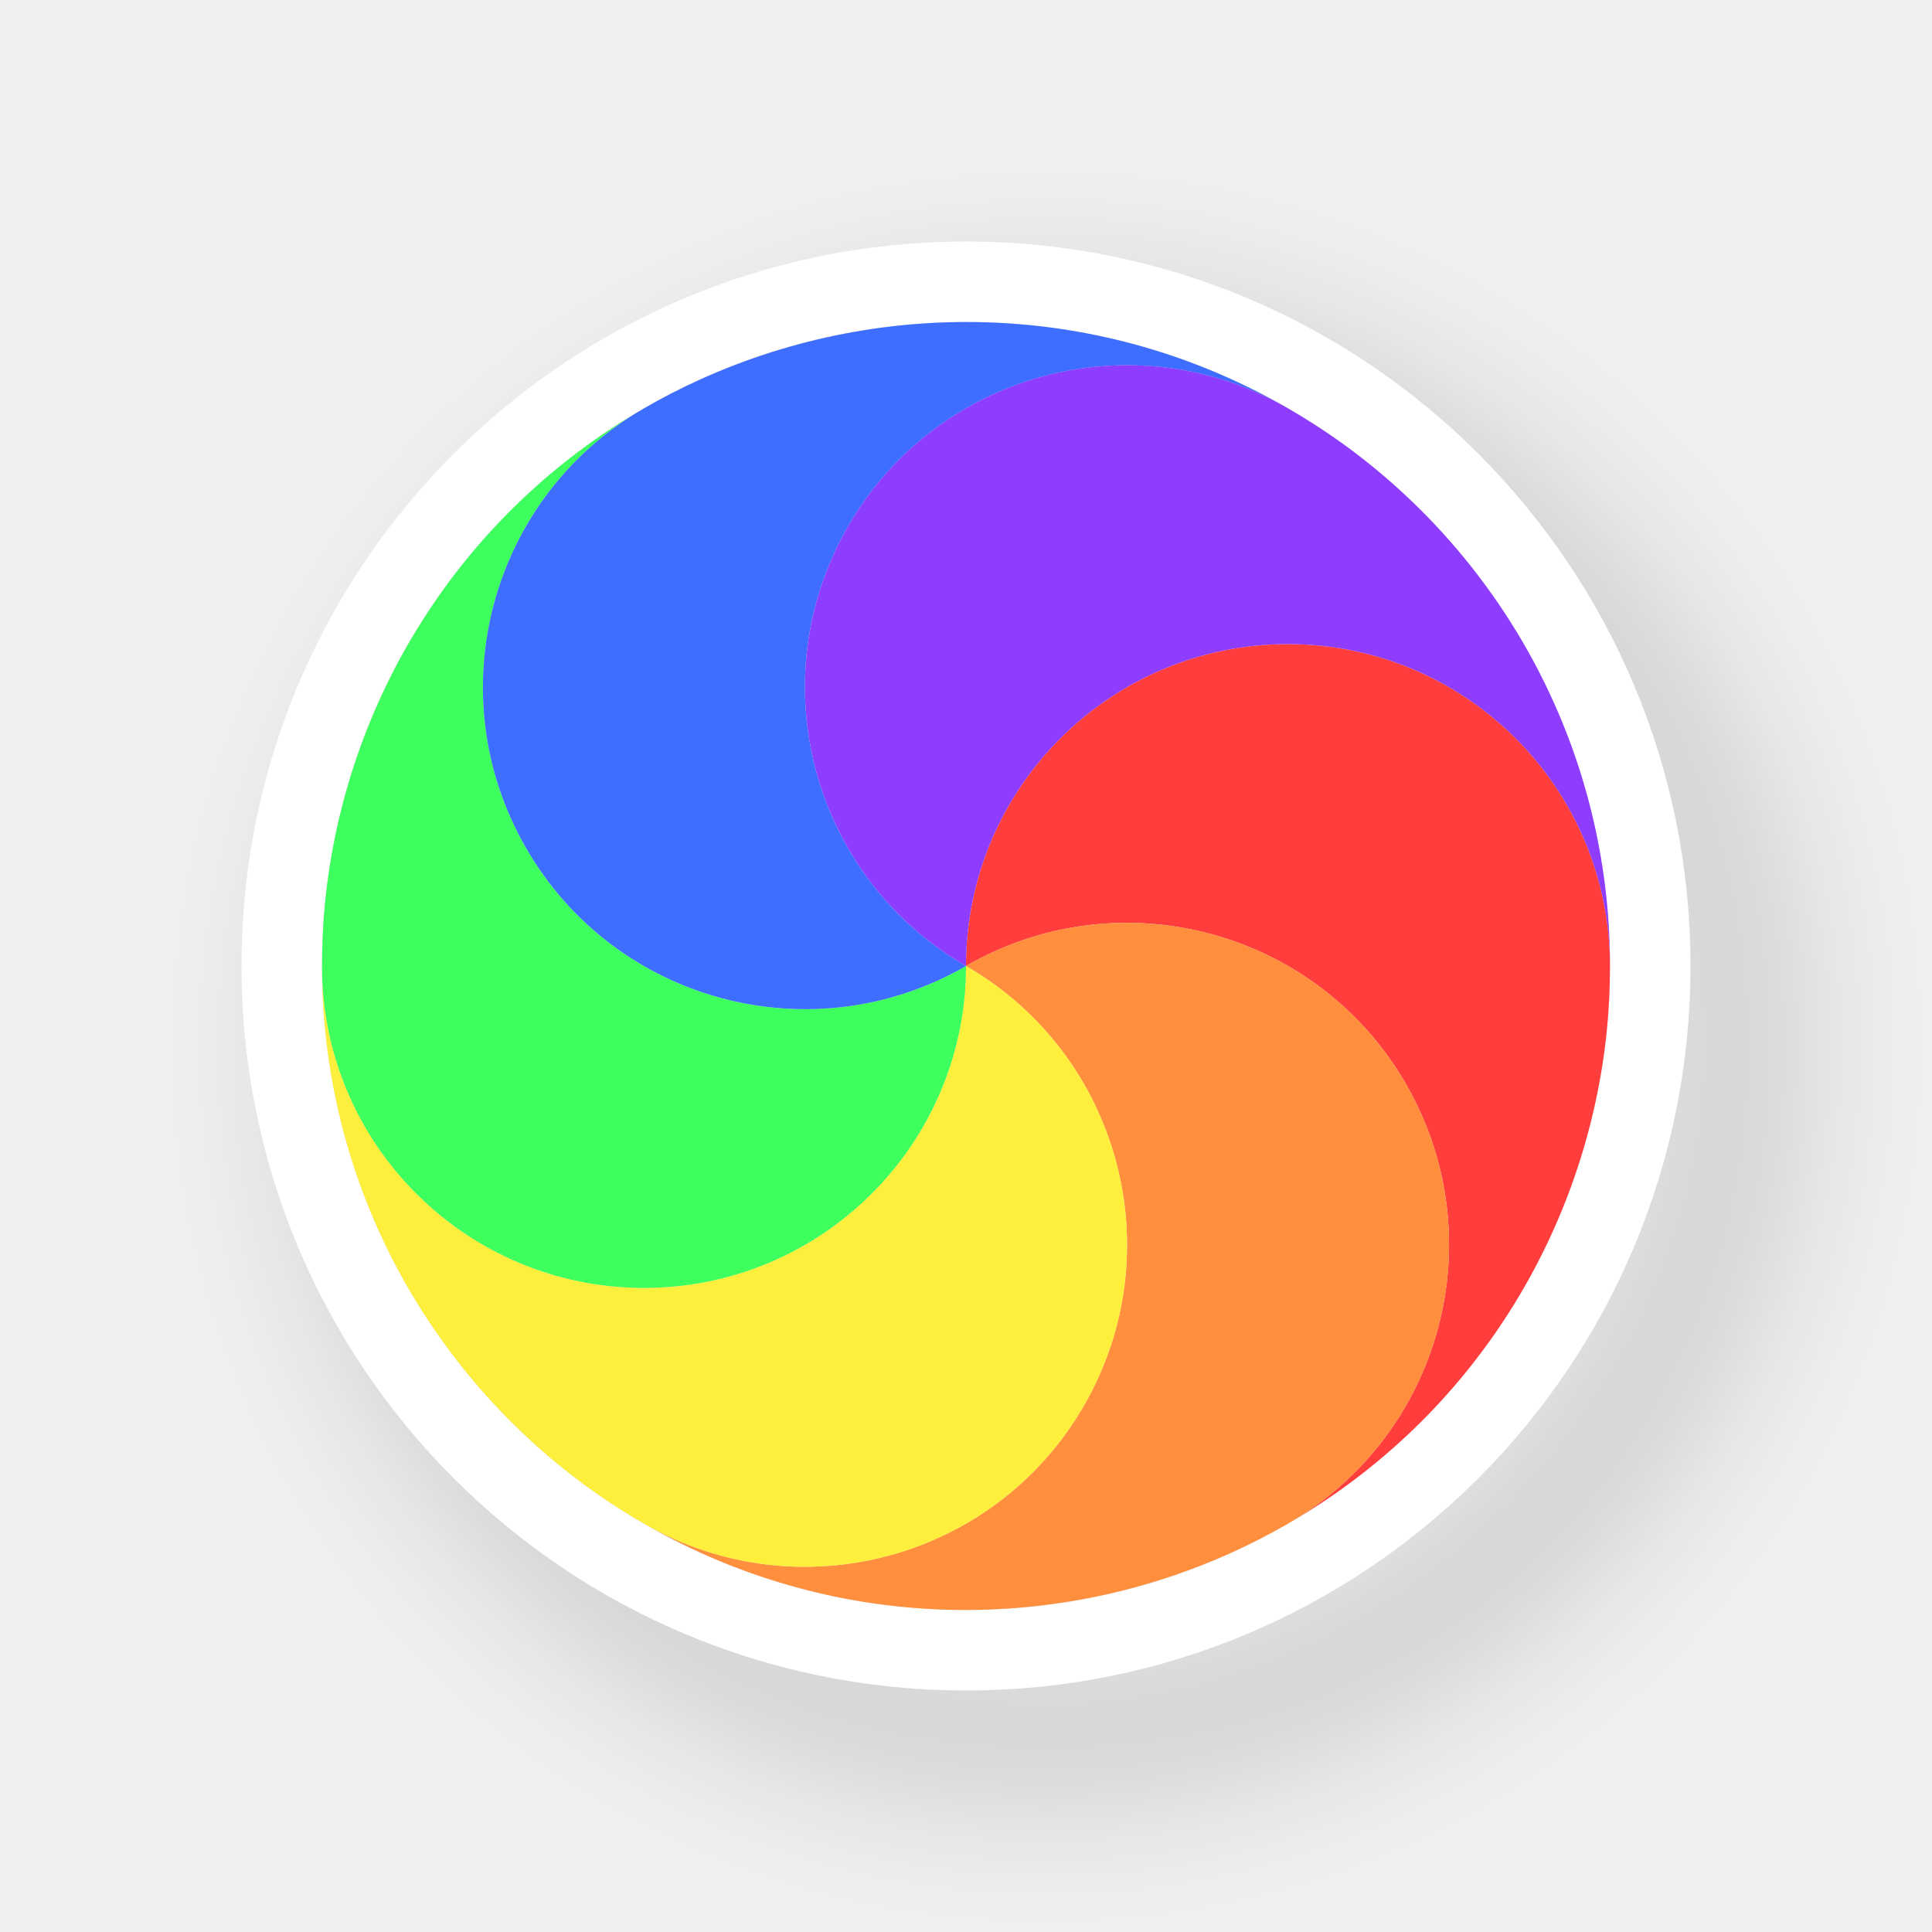
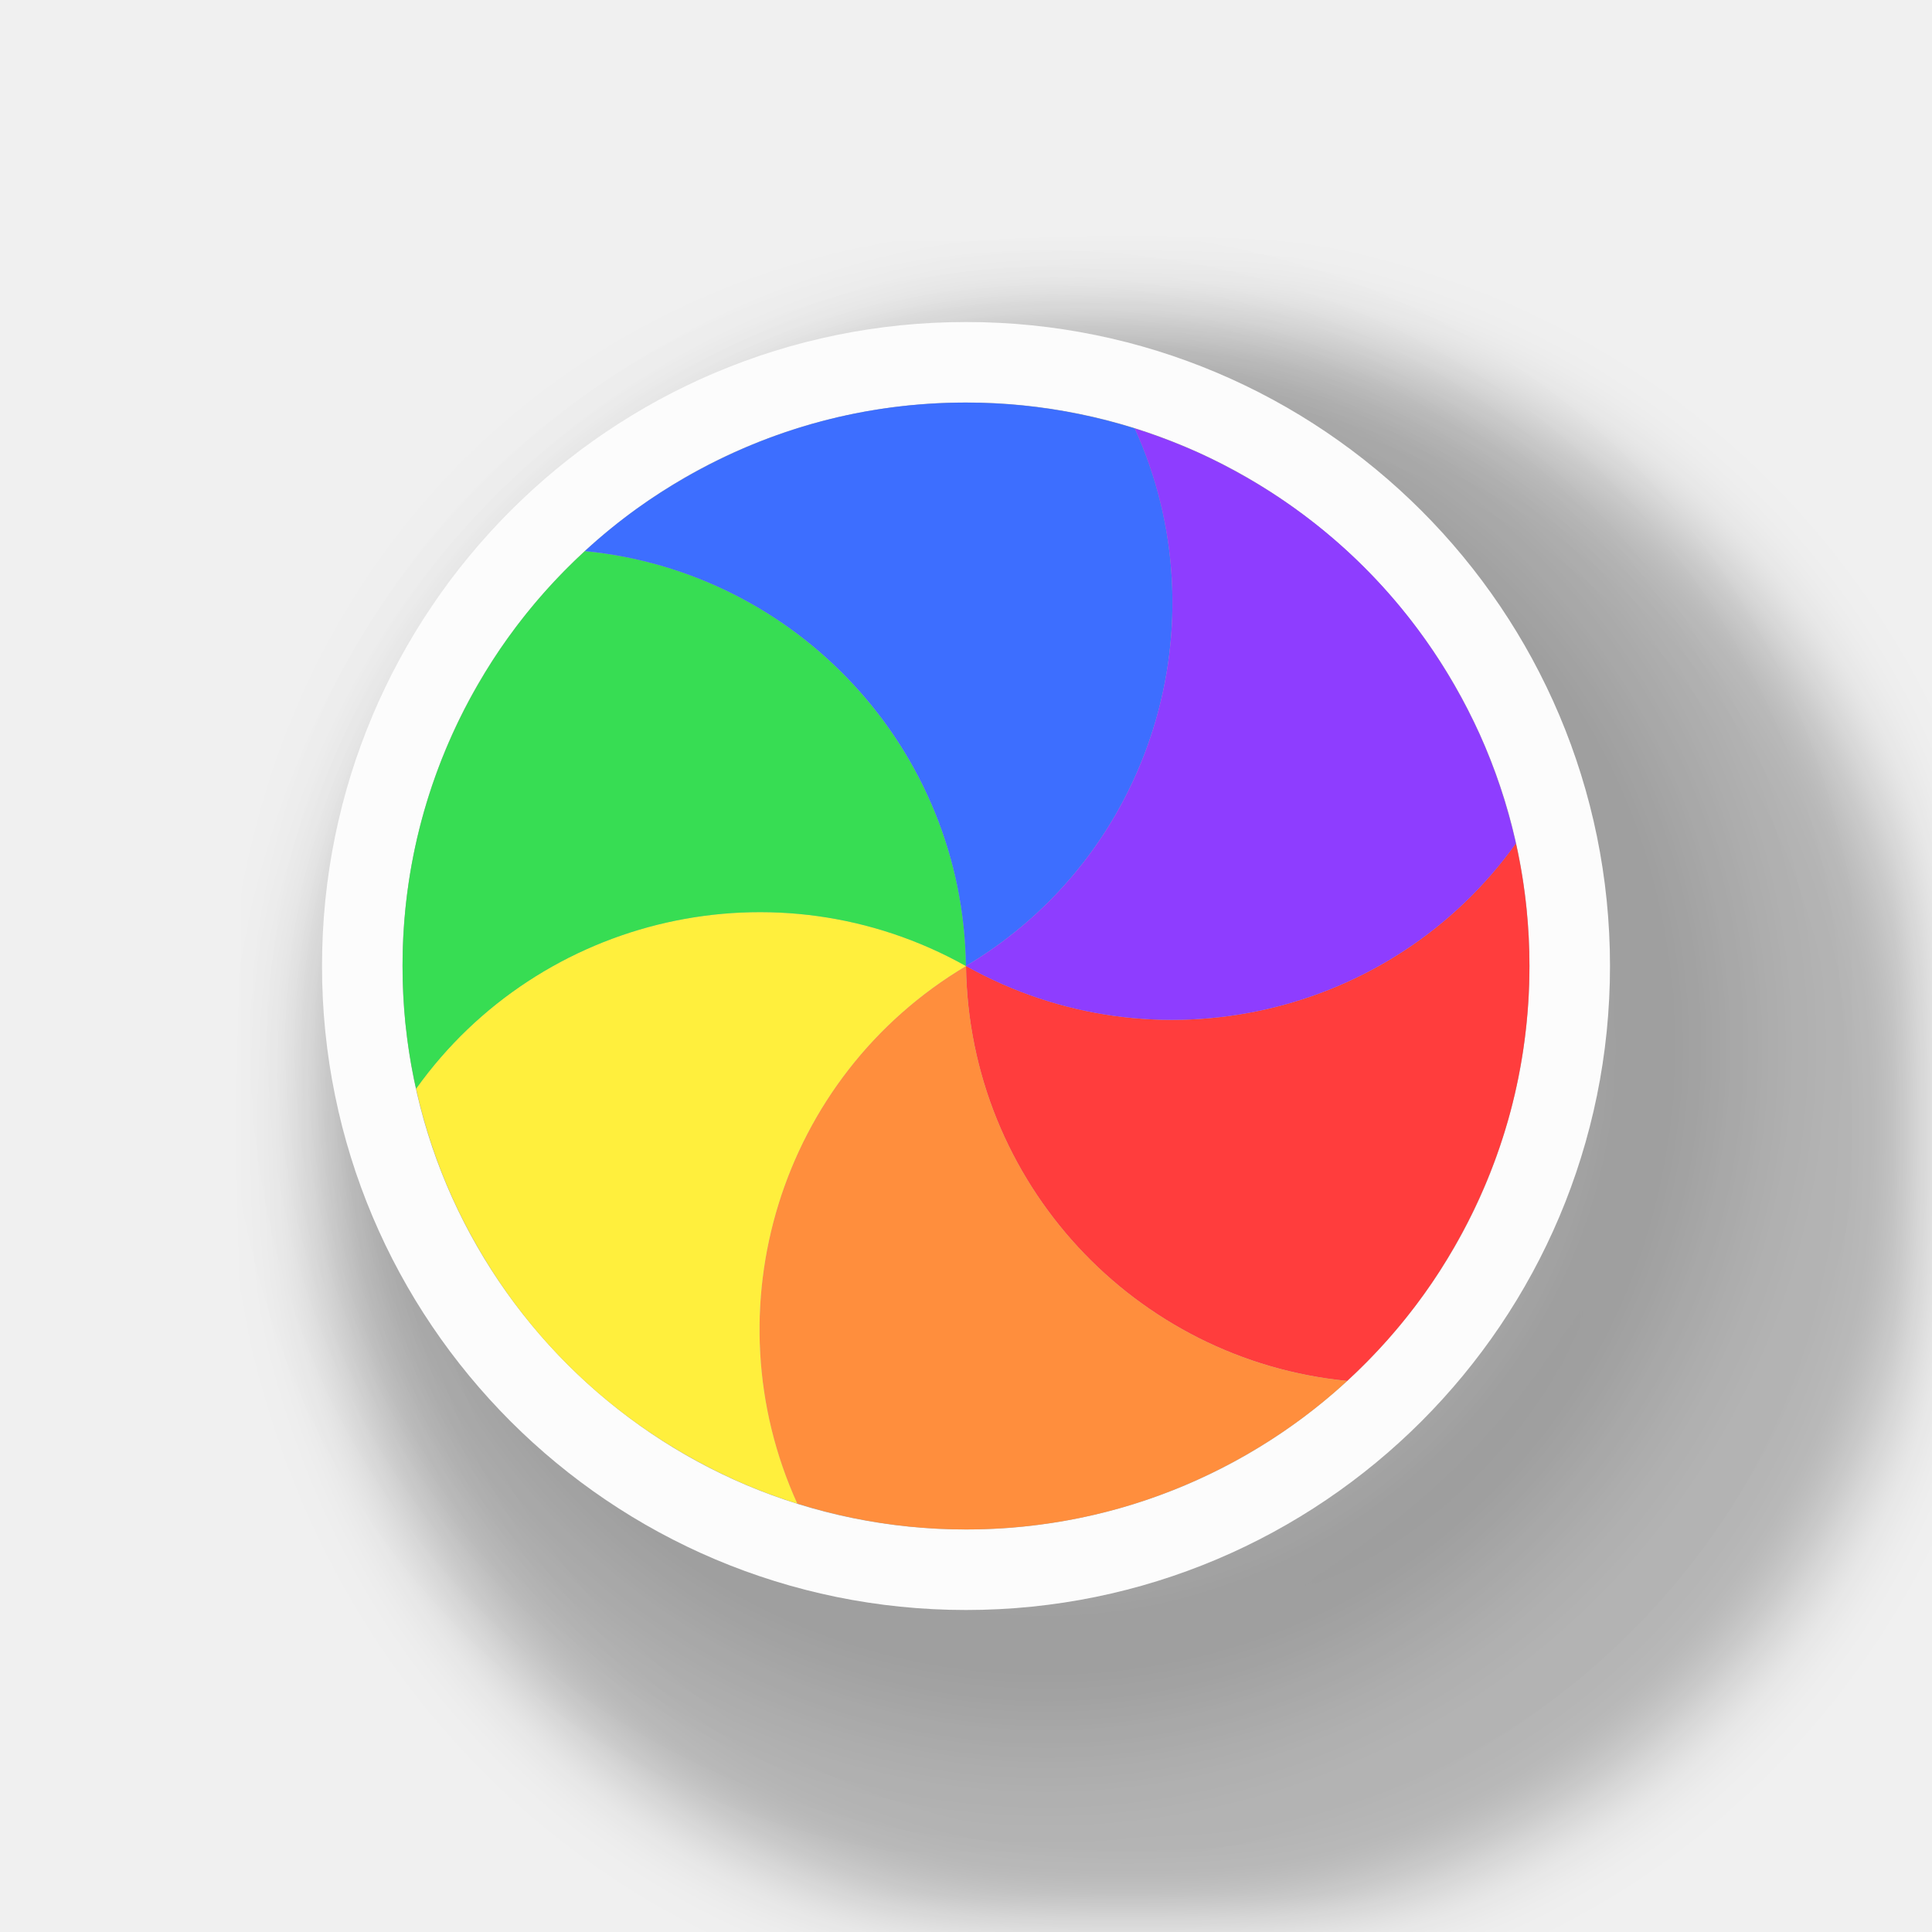
<svg xmlns="http://www.w3.org/2000/svg" width="24" height="24" viewBox="0 0 24 24" fill="none">
-   <g filter="url(#filter0_d_105_522)">
-     <circle cx="12" cy="12" r="8.5" transform="rotate(90 12 12)" stroke="white" stroke-linejoin="round" />
+   <g filter="url(#filter0_d_173_2225)">
+     <g filter="url(#filter1_d_173_2225)">
+       <circle cx="12" cy="12" r="7.5" transform="rotate(90 12 12)" stroke="#FCFCFC" stroke-linejoin="round" />
+     </g>
+     <path d="M18.831 10.476C18.892 10.748 18.936 11.023 18.964 11.301C18.987 11.531 18.999 11.764 18.999 12C18.999 12.626 18.916 13.234 18.762 13.812C18.607 14.389 18.374 14.957 18.061 15.499C17.943 15.704 17.817 15.9 17.682 16.087C17.403 16.475 17.085 16.832 16.735 17.154C14.099 16.898 12.035 14.694 12 11.999C14.351 13.316 17.292 12.63 18.831 10.476Z" fill="#FF3D3D" />
+     <path d="M16.735 17.154C16.53 17.343 16.314 17.519 16.087 17.682C15.9 17.817 15.704 17.943 15.5 18.061C14.957 18.374 14.39 18.607 13.812 18.762C13.234 18.916 12.627 18.999 12 18.999C11.764 18.999 11.531 18.987 11.301 18.964C10.826 18.916 10.358 18.82 9.903 18.677C8.808 16.267 9.685 13.377 12 12C12.036 14.694 14.1 16.898 16.735 17.154Z" fill="#FF8E3D" />
+     <path d="M9.904 18.678C9.638 18.595 9.377 18.495 9.123 18.381C8.913 18.286 8.705 18.179 8.501 18.061C7.958 17.748 7.473 17.373 7.05 16.95C6.627 16.527 6.252 16.042 5.939 15.499C5.821 15.295 5.714 15.087 5.619 14.877C5.423 14.442 5.273 13.988 5.169 13.523C6.708 11.369 9.65 10.684 12 12C9.685 13.378 8.808 16.268 9.904 18.678Z" fill="#FFEF3D" />
+     <path d="M5.169 13.524C5.108 13.252 5.064 12.977 5.035 12.699C5.013 12.469 5.001 12.236 5.001 12C5.001 11.374 5.083 10.766 5.238 10.188C5.393 9.611 5.625 9.043 5.939 8.501C6.057 8.296 6.183 8.1 6.318 7.913C6.597 7.525 6.915 7.168 7.265 6.846C9.9 7.102 11.965 9.307 12 12.001C9.649 10.684 6.708 11.37 5.169 13.524Z" fill="#37DD53" />
+     <path d="M7.265 6.846C7.47 6.657 7.686 6.481 7.912 6.318C8.1 6.183 8.296 6.057 8.5 5.939C9.043 5.626 9.61 5.393 10.188 5.238C10.766 5.083 11.373 5.001 12 5.001C12.236 5.001 12.469 5.013 12.699 5.036C13.174 5.084 13.642 5.18 14.096 5.322C15.192 7.733 14.315 10.623 11.999 12C11.964 9.306 9.9 7.102 7.265 6.846Z" fill="#3D6EFF" />
+     <path d="M14.096 5.322C14.361 5.406 14.622 5.505 14.877 5.619C15.087 5.714 15.295 5.821 15.499 5.939C16.042 6.252 16.527 6.627 16.95 7.05C17.373 7.473 17.748 7.958 18.061 8.501C18.179 8.705 18.285 8.913 18.381 9.123C18.576 9.558 18.727 10.012 18.831 10.477C17.291 12.631 14.35 13.316 11.999 12C14.315 10.622 15.191 7.732 14.096 5.322Z" fill="#8E3DFF" />
  </g>
-   <path d="M16 8.001C18.209 8.001 20 9.791 20 12C20 12.27 19.987 12.536 19.961 12.799C19.71 15.27 18.316 17.59 16 18.927C17.913 17.823 18.569 15.377 17.464 13.464C16.36 11.551 13.913 10.896 12 12C12 9.791 13.791 8.001 16 8.001Z" fill="#FF3D3D" />
-   <path d="M17.464 13.464C18.569 15.377 17.913 17.823 16 18.927C15.767 19.062 15.529 19.183 15.288 19.292C13.023 20.311 10.316 20.264 8 18.927C9.913 20.031 12.36 19.376 13.464 17.463C14.569 15.55 13.913 13.104 12 12C13.913 10.896 16.36 11.551 17.464 13.464Z" fill="#FF8E3D" />
-   <path d="M13.464 17.463C12.36 19.376 9.913 20.031 8 18.927C7.766 18.792 7.542 18.648 7.328 18.494C5.312 17.041 4 14.674 4 12C4 14.209 5.791 15.999 8 15.999C10.209 15.999 12 14.209 12 12C13.913 13.104 14.569 15.55 13.464 17.463Z" fill="#FFEF3D" />
-   <path d="M8 15.999C5.791 15.999 4 14.209 4 12C4 11.73 4.013 11.464 4.039 11.201C4.29 8.73 5.684 6.41 8 5.073C6.087 6.177 5.431 8.623 6.536 10.536C7.64 12.449 10.087 13.104 12 12C12 14.209 10.209 15.999 8 15.999Z" fill="#3DFF5D" />
-   <path d="M6.536 10.536C5.431 8.623 6.087 6.177 8 5.073C8.233 4.938 8.471 4.816 8.712 4.708C10.977 3.689 13.684 3.736 16 5.073C14.087 3.969 11.64 4.624 10.536 6.537C9.431 8.45 10.087 10.896 12 12C10.087 13.104 7.64 12.449 6.536 10.536Z" fill="#3D6EFF" />
-   <path d="M10.536 6.537C11.64 4.624 14.087 3.969 16 5.073C16.233 5.208 16.458 5.353 16.672 5.506C18.688 6.959 20 9.326 20 12C20 9.791 18.209 8.001 16 8.001C13.791 8.001 12 9.791 12 12C10.087 10.896 9.431 8.45 10.536 6.537Z" fill="#8E3DFF" />
  <defs>
-     <filter id="filter0_d_105_522" x="2" y="2" width="22" height="22" filterUnits="userSpaceOnUse" color-interpolation-filters="sRGB">
+     <filter id="filter0_d_173_2225" x="0" y="0" width="26" height="26" filterUnits="userSpaceOnUse" color-interpolation-filters="sRGB">
+       <feFlood flood-opacity="0" result="BackgroundImageFix" />
+       <feColorMatrix in="SourceAlpha" type="matrix" values="0 0 0 0 0 0 0 0 0 0 0 0 0 0 0 0 0 0 127 0" result="hardAlpha" />
+       <feOffset dx="1" dy="1" />
+       <feGaussianBlur stdDeviation="0.5" />
+       <feColorMatrix type="matrix" values="0 0 0 0 0 0 0 0 0 0 0 0 0 0 0 0 0 0 0.25 0" />
+       <feBlend mode="normal" in2="BackgroundImageFix" result="effect1_dropShadow_173_2225" />
+       <feBlend mode="normal" in="SourceGraphic" in2="effect1_dropShadow_173_2225" result="shape" />
+     </filter>
+     <filter id="filter1_d_173_2225" x="3" y="3" width="20" height="20" filterUnits="userSpaceOnUse" color-interpolation-filters="sRGB">
      <feFlood flood-opacity="0" result="BackgroundImageFix" />
      <feColorMatrix in="SourceAlpha" type="matrix" values="0 0 0 0 0 0 0 0 0 0 0 0 0 0 0 0 0 0 127 0" result="hardAlpha" />
      <feOffset dx="1" dy="1" />
      <feGaussianBlur stdDeviation="1" />
-       <feColorMatrix type="matrix" values="0 0 0 0 0 0 0 0 0 0 0 0 0 0 0 0 0 0 0.25 0" />
-       <feBlend mode="normal" in2="BackgroundImageFix" result="effect1_dropShadow_105_522" />
-       <feBlend mode="normal" in="SourceGraphic" in2="effect1_dropShadow_105_522" result="shape" />
+       <feColorMatrix type="matrix" values="0 0 0 0 0 0 0 0 0 0 0 0 0 0 0 0 0 0 0.3 0" />
+       <feBlend mode="normal" in2="BackgroundImageFix" result="effect1_dropShadow_173_2225" />
+       <feBlend mode="normal" in="SourceGraphic" in2="effect1_dropShadow_173_2225" result="shape" />
    </filter>
  </defs>
</svg>
